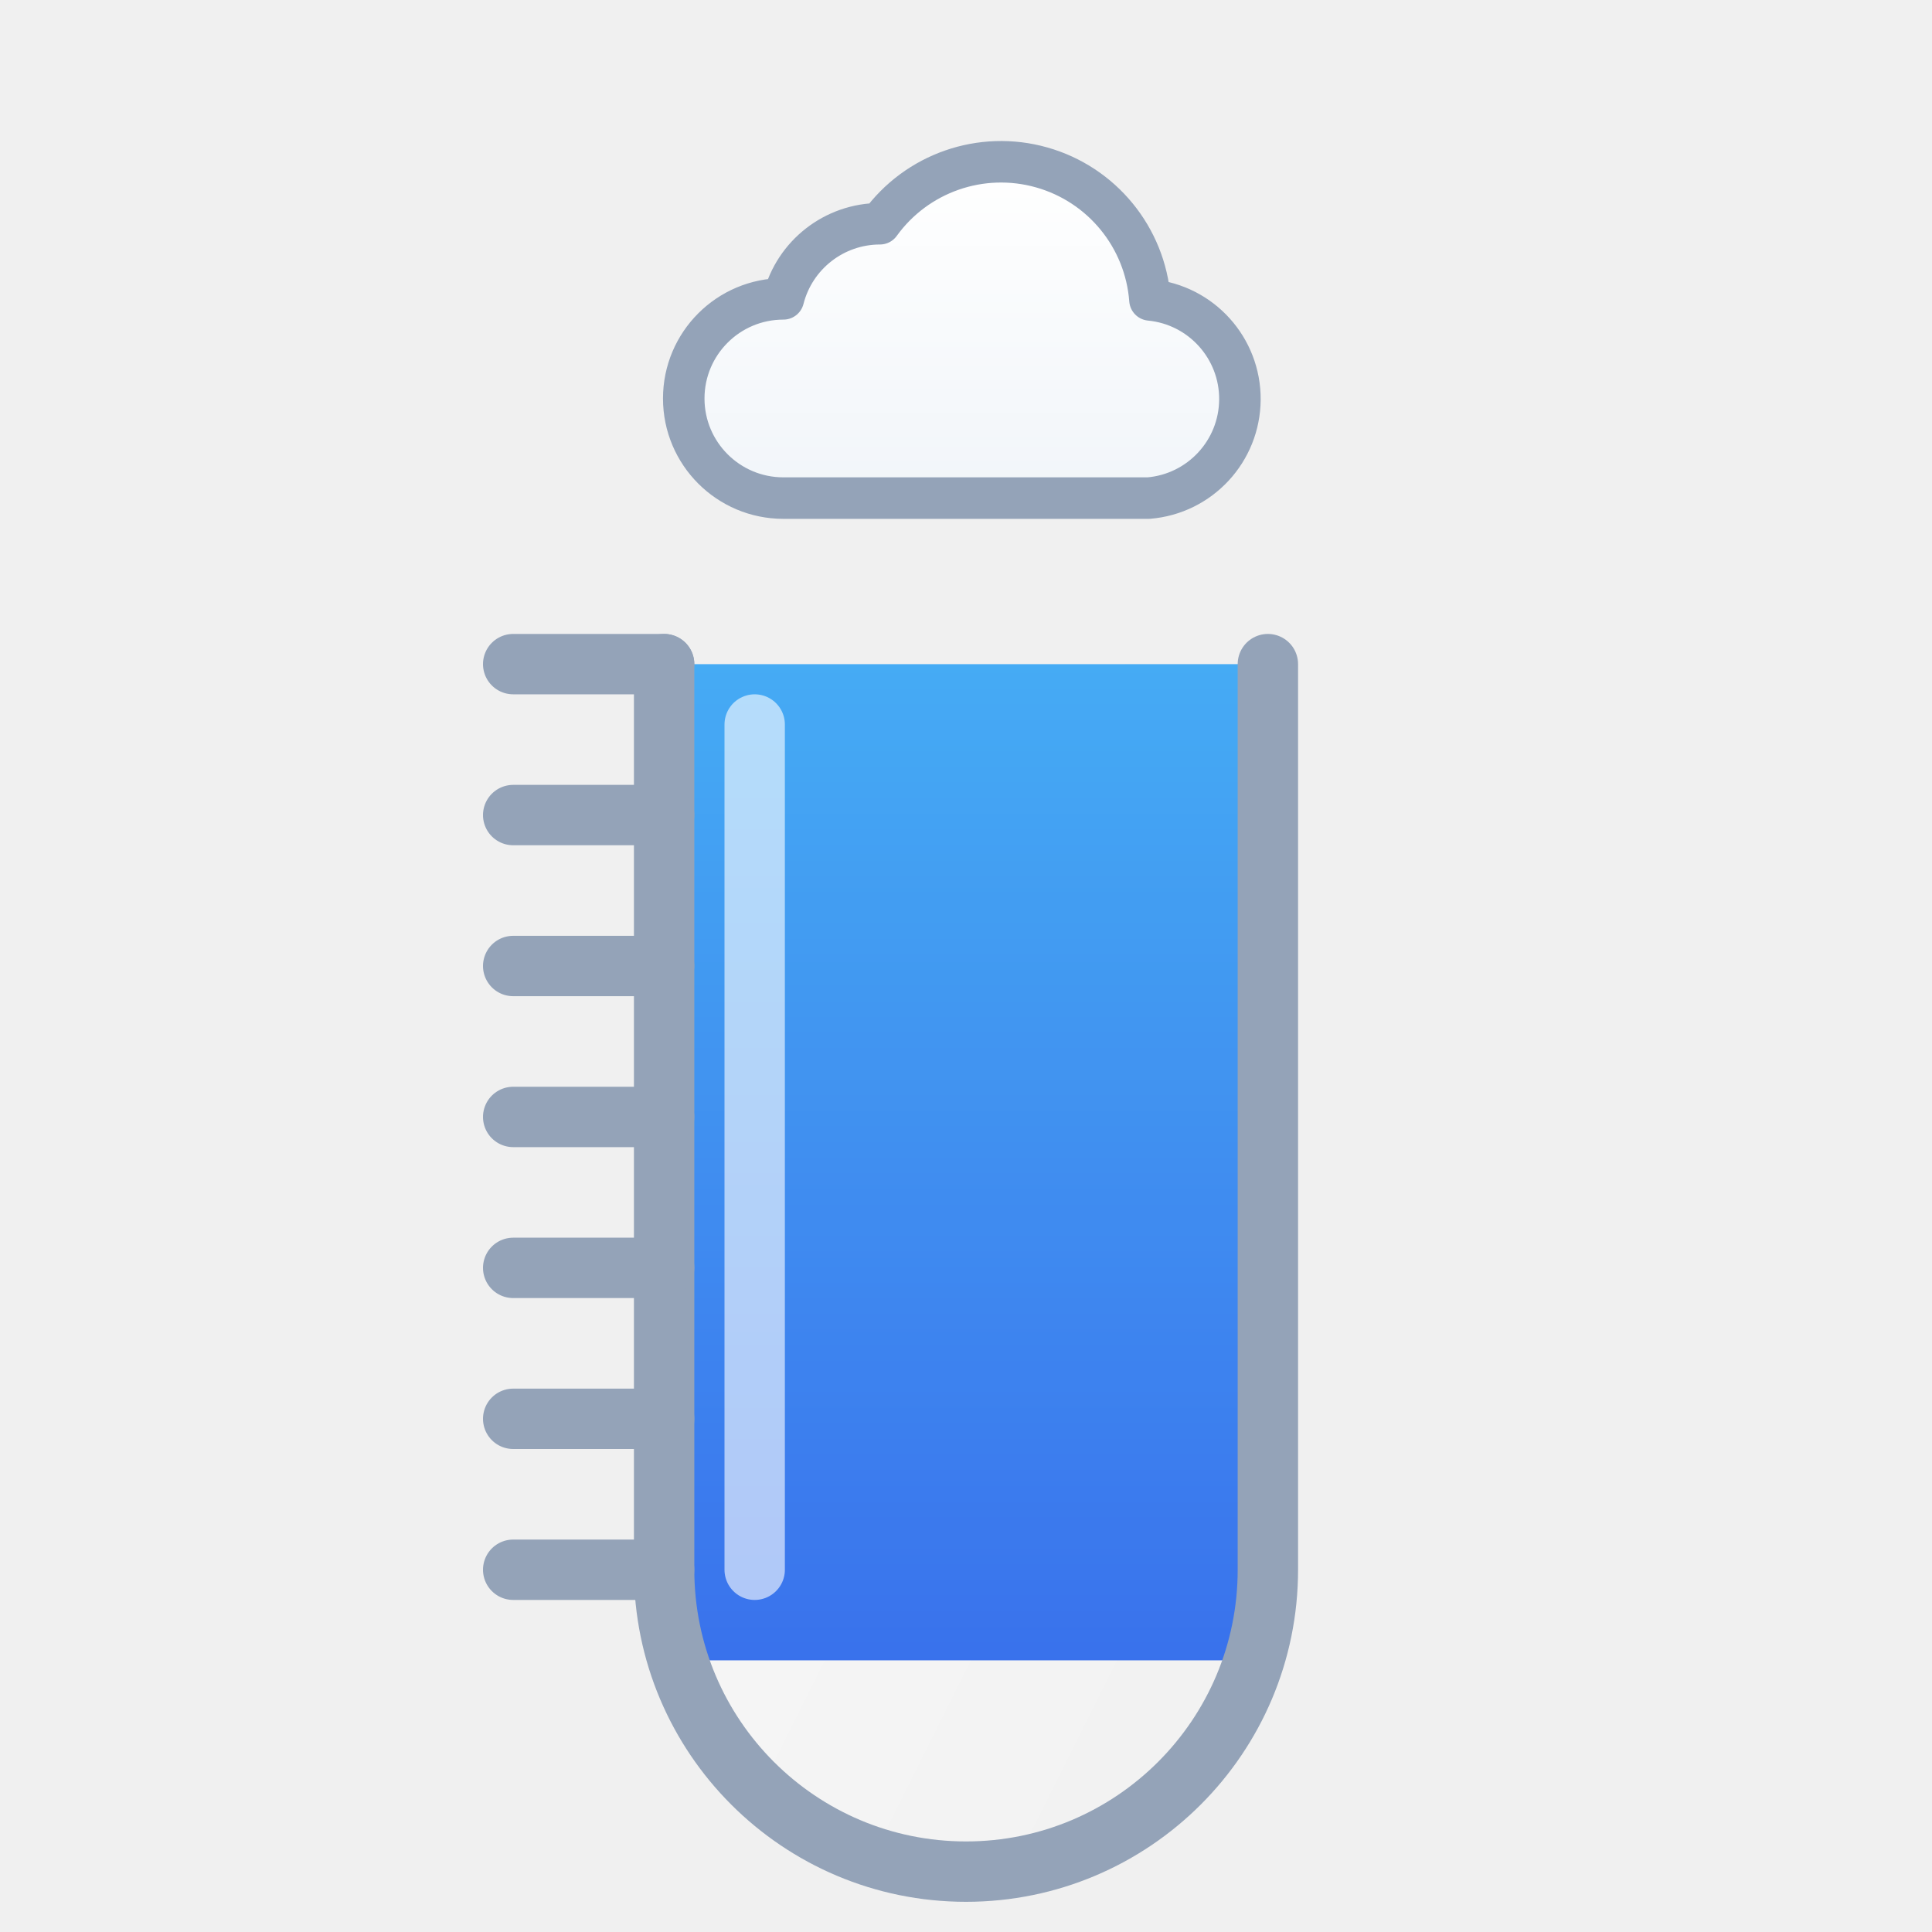
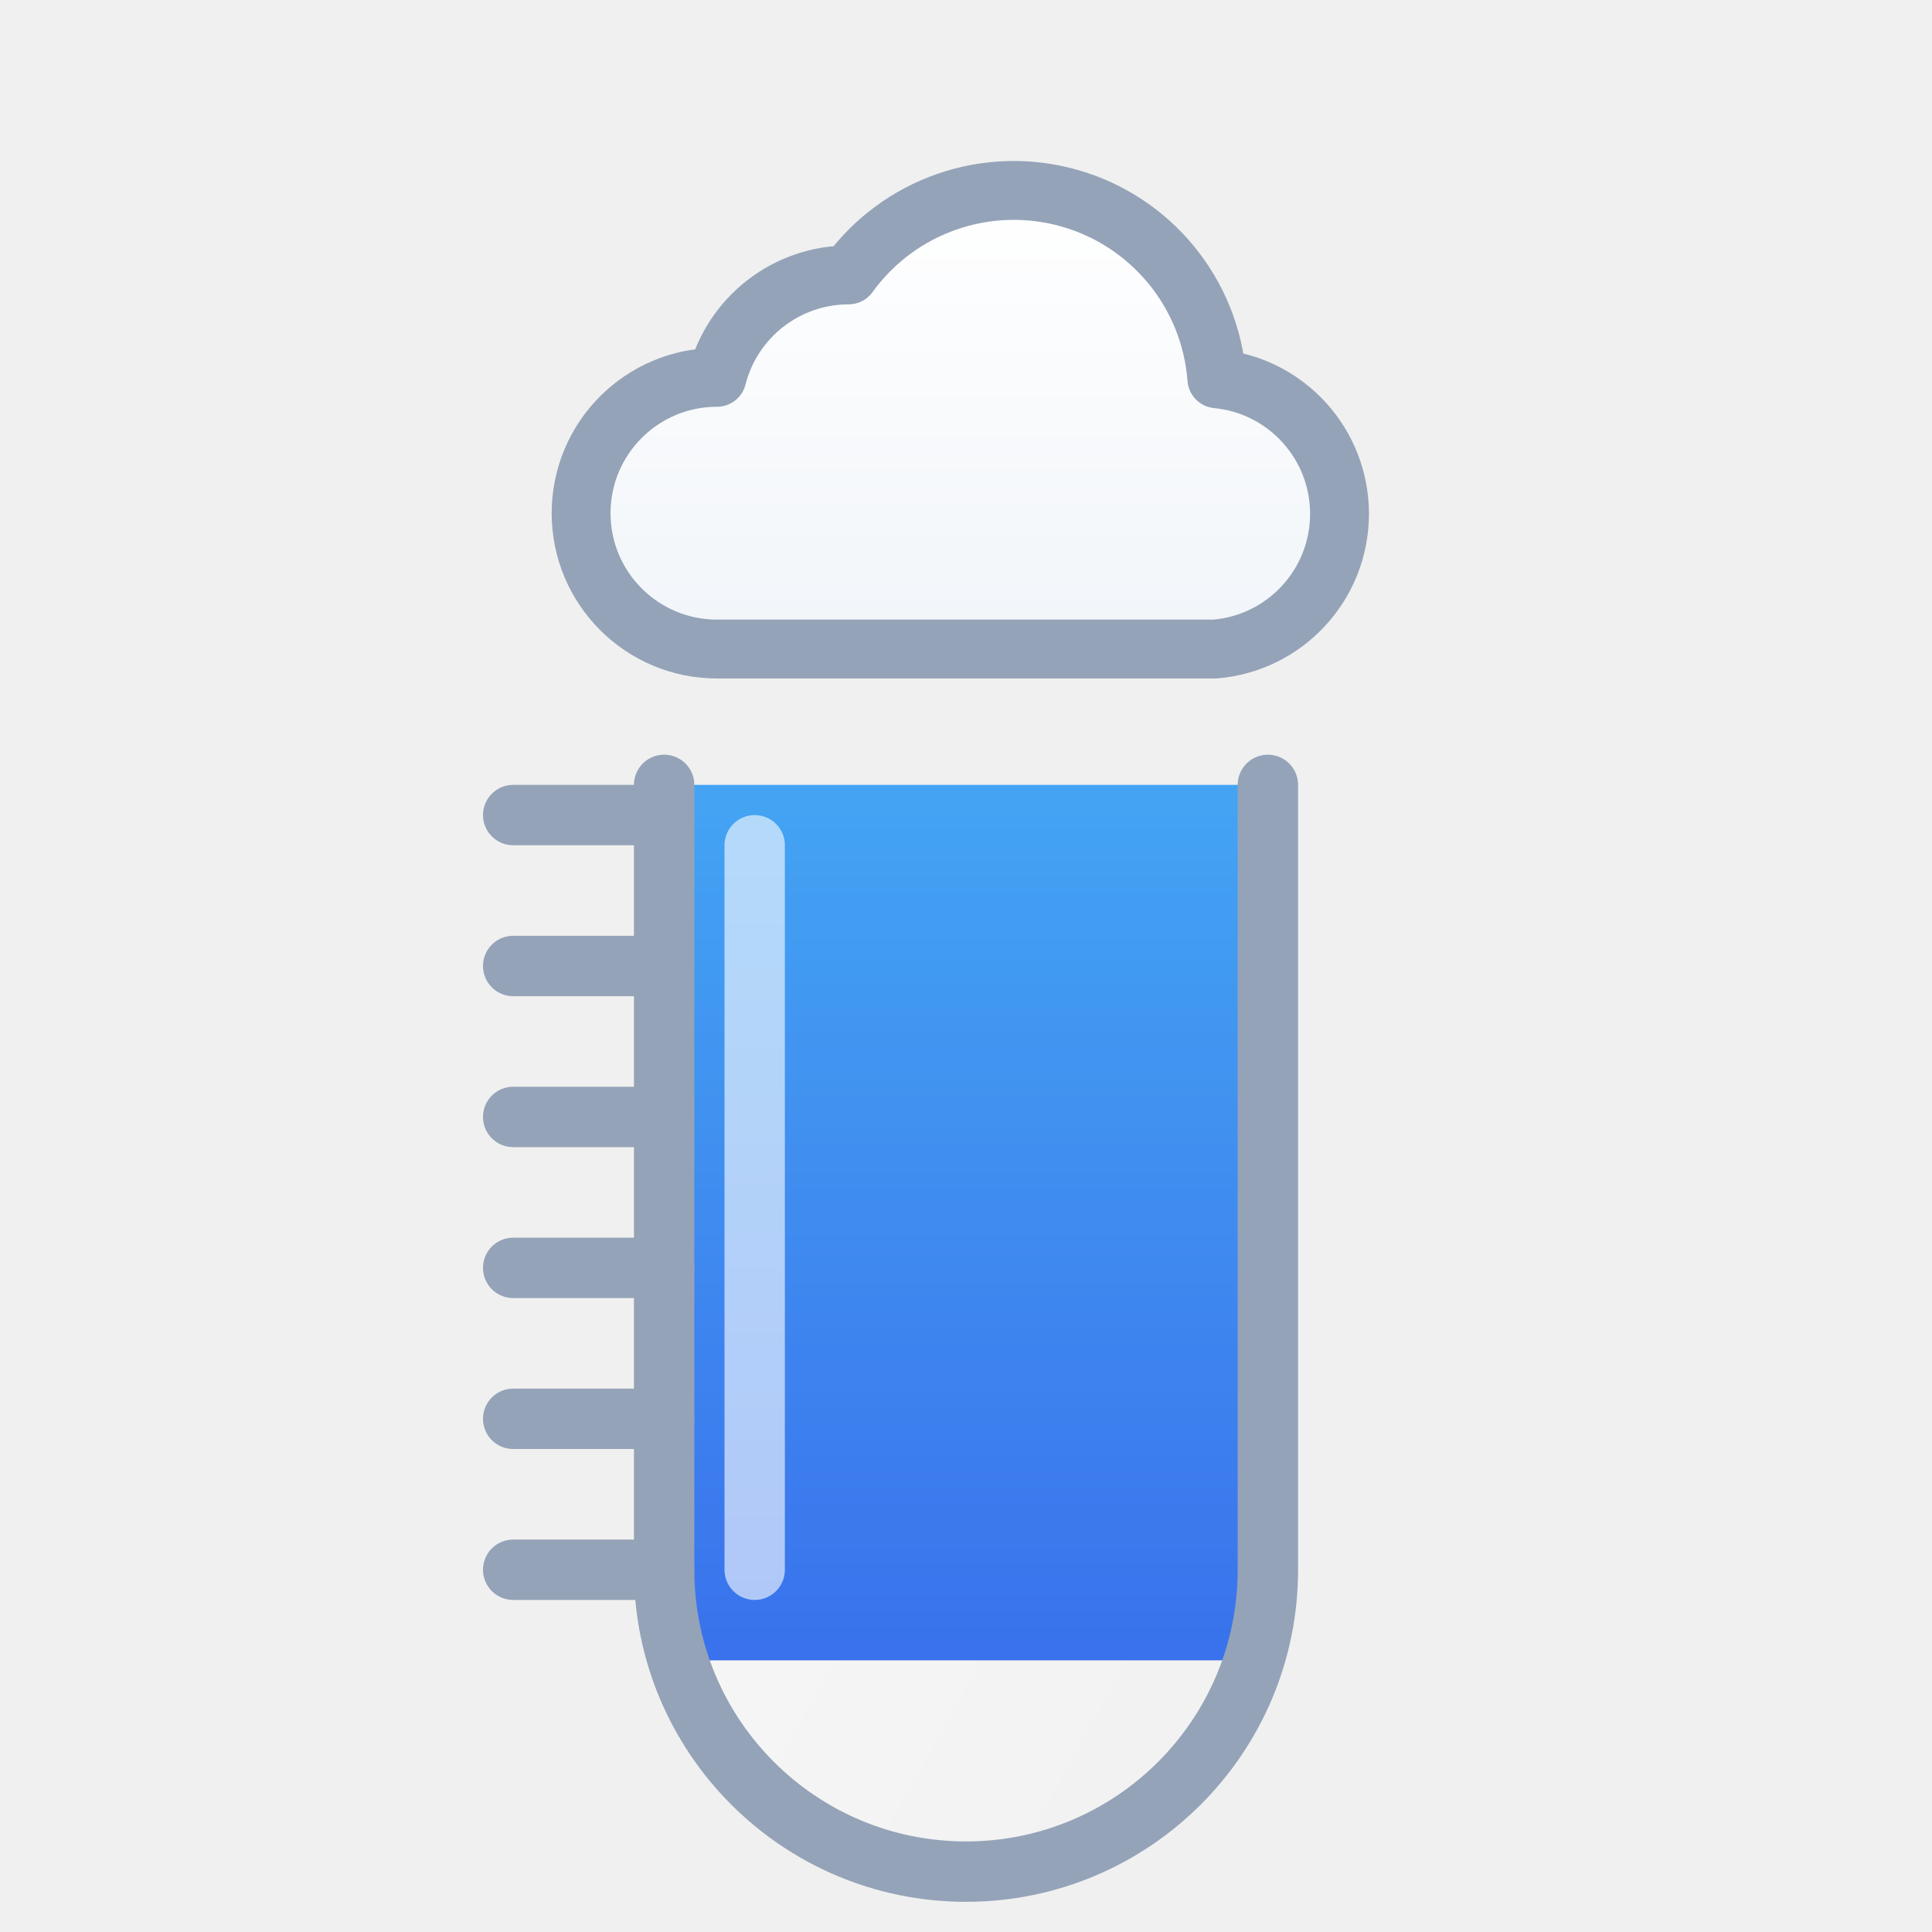
<svg xmlns="http://www.w3.org/2000/svg" viewBox="0 0 64 64" width="100%" height="100%">
  <defs>
    <linearGradient id="cloudGrad" x1="0" y1="0" x2="0" y2="1">
      <stop offset="0%" stop-color="#ffffff" />
      <stop offset="100%" stop-color="#f1f5f9" />
    </linearGradient>
    <linearGradient id="waterGrad" x1="0" y1="0" x2="0" y2="1">
      <stop offset="0%" stop-color="#38bdf8" />
      <stop offset="100%" stop-color="#2563eb" />
    </linearGradient>
    <linearGradient id="glassGrad" x1="0" y1="0" x2="1" y2="1">
      <stop offset="0%" stop-color="#ffffff" stop-opacity="0.6" />
      <stop offset="100%" stop-color="#ffffff" stop-opacity="0.05" />
    </linearGradient>
    <clipPath id="gaugeClip">
-       <path d="M 22 22 V 52 A 10 10 0 0 0 42 52 V 22 Z" />
+       <path d="M 22 26 V 52 A 10 10 0 0 0 42 52 V 26 Z" />
    </clipPath>
  </defs>
+   <g stroke="#38bdf8" stroke-width="2" stroke-linecap="round">
+     <g opacity="0">
+       <animateTransform attributeName="transform" type="translate" values="0 0; 0 20" keyTimes="0; 1" keySplines="0.4 0 1 1" calcMode="spline" dur="1.2s" repeatCount="indefinite" begin="0.4s" />
+       <animate attributeName="opacity" values="0; 1; 1; 0" keyTimes="0; 0.1; 0.7; 1" dur="1.2s" repeatCount="indefinite" begin="0.4s" />
+       <line x1="27" y1="20" x2="27" y2="24" />
+     </g>
+     <g opacity="0">
+       <animateTransform attributeName="transform" type="translate" values="0 0; 0 20" keyTimes="0; 1" keySplines="0.4 0 1 1" calcMode="spline" dur="1.2s" repeatCount="indefinite" begin="0s" />
+       <animate attributeName="opacity" values="0; 1; 1; 0" keyTimes="0; 0.1; 0.7; 1" dur="1.2s" repeatCount="indefinite" begin="0s" />
+       <line x1="32" y1="21" x2="32" y2="25" />
+     </g>
+     <g opacity="0">
+       <animateTransform attributeName="transform" type="translate" values="0 0; 0 20" keyTimes="0; 1" keySplines="0.4 0 1 1" calcMode="spline" dur="1.2s" repeatCount="indefinite" begin="0.8s" />
+       <animate attributeName="opacity" values="0; 1; 1; 0" keyTimes="0; 0.1; 0.7; 1" dur="1.2s" repeatCount="indefinite" begin="0.8s" />
+       <line x1="37" y1="19" x2="37" y2="23" />
+     </g>
+   </g>
  <g>
    <animateTransform attributeName="transform" type="translate" values="0 0; 0 -2; 0 0" keyTimes="0; 0.5; 1" keySplines="0.4 0 0.2 1; 0.4 0 0.2 1" calcMode="spline" dur="4s" repeatCount="indefinite" />
-     <g transform="translate(14.4, 0) scale(0.55)">
-       <path d="M43,30 H21 a6,6,0,0,1,0-12 a6.007,6.007,0,0,1,5.816-4.524 A8.995,8.995,0,0,1,43.08,18.064 A5.992,5.992,0,0,1,43,30 Z" fill="url(#cloudGrad)" stroke="#94a3b8" stroke-width="2.5" stroke-linejoin="round" />
+     <g transform="translate(8, -1) scale(0.75)">
+       <path d="M43,30 H21 a6,6,0,0,1,0-12 a6.007,6.007,0,0,1,5.816-4.524 A8.995,8.995,0,0,1,43.08,18.064 A5.992,5.992,0,0,1,43,30 Z" fill="url(#cloudGrad)" stroke="#94a3b8" stroke-width="2.6" stroke-linejoin="round" />
    </g>
  </g>
-   <g stroke="#38bdf8" stroke-width="2" stroke-linecap="round">
-     <g opacity="0">
-       <animateTransform attributeName="transform" type="translate" values="0 0; 0 24" keyTimes="0; 1" keySplines="0.4 0 1 1" calcMode="spline" dur="1.2s" repeatCount="indefinite" begin="0.4s" />
-       <animate attributeName="opacity" values="0; 1; 1; 0" keyTimes="0; 0.1; 0.7; 1" dur="1.2s" repeatCount="indefinite" begin="0.4s" />
-       <line x1="27" y1="17" x2="27" y2="21" />
-     </g>
-     <g opacity="0">
-       <animateTransform attributeName="transform" type="translate" values="0 0; 0 24" keyTimes="0; 1" keySplines="0.4 0 1 1" calcMode="spline" dur="1.2s" repeatCount="indefinite" begin="0s" />
-       <animate attributeName="opacity" values="0; 1; 1; 0" keyTimes="0; 0.1; 0.7; 1" dur="1.2s" repeatCount="indefinite" begin="0s" />
-       <line x1="32" y1="19" x2="32" y2="23" />
-     </g>
-     <g opacity="0">
-       <animateTransform attributeName="transform" type="translate" values="0 0; 0 24" keyTimes="0; 1" keySplines="0.4 0 1 1" calcMode="spline" dur="1.2s" repeatCount="indefinite" begin="0.8s" />
-       <animate attributeName="opacity" values="0; 1; 1; 0" keyTimes="0; 0.1; 0.7; 1" dur="1.2s" repeatCount="indefinite" begin="0.8s" />
-       <line x1="37" y1="18" x2="37" y2="22" />
-     </g>
-   </g>
-   <path d="M 22 22 V 52 A 10 10 0 0 0 42 52 V 22" fill="url(#glassGrad)" />
+   <path d="M 22 26 V 52 A 10 10 0 0 0 42 52 V 26" fill="url(#glassGrad)" />
  <g clip-path="url(#gaugeClip)" opacity="0.9">
    <g>
      <animateTransform attributeName="transform" type="translate" values="0 56; 0 22; 0 22; 0 56" keyTimes="0; 0.4; 0.85; 1" keySplines="0.4 0 0.2 1; 0 0 1 1; 0.4 0 1 1" calcMode="spline" dur="8s" repeatCount="indefinite" />
      <g>
        <animateTransform attributeName="transform" type="translate" values="0 0; -20 0" dur="1.5s" repeatCount="indefinite" />
        <path d="M 0 10 Q 5 7.5 10 10 T 20 10 T 30 10 T 40 10 T 50 10 T 60 10 T 70 10 T 80 10 V 55 H 0 Z" fill="url(#waterGrad)" />
      </g>
    </g>
  </g>
-   <path d="M 25 24 V 52" fill="none" stroke="#ffffff" stroke-width="2" stroke-linecap="round" opacity="0.6" />
-   <path d="M 22 22 V 52 A 10 10 0 0 0 42 52 V 22" fill="none" stroke="#94a3b8" stroke-width="2" stroke-linecap="round" stroke-linejoin="round" />
-   <path d="M 17 22 h 5 M 17 27 h 5 M 17 32 h 5 M 17 37 h 5 M 17 42 h 5 M 17 47 h 5 M 17 52 h 5" stroke="#94a3b8" stroke-width="2" stroke-linecap="round" />
+   <path d="M 25 28 V 52" fill="none" stroke="#ffffff" stroke-width="2" stroke-linecap="round" opacity="0.6" />
+   <path d="M 22 26 V 52 A 10 10 0 0 0 42 52 V 26" fill="none" stroke="#94a3b8" stroke-width="2" stroke-linecap="round" stroke-linejoin="round" />
+   <path d="M 17 27 h 5 M 17 32 h 5 M 17 37 h 5 M 17 42 h 5 M 17 47 h 5 M 17 52 h 5" stroke="#94a3b8" stroke-width="2" stroke-linecap="round" />
</svg>
